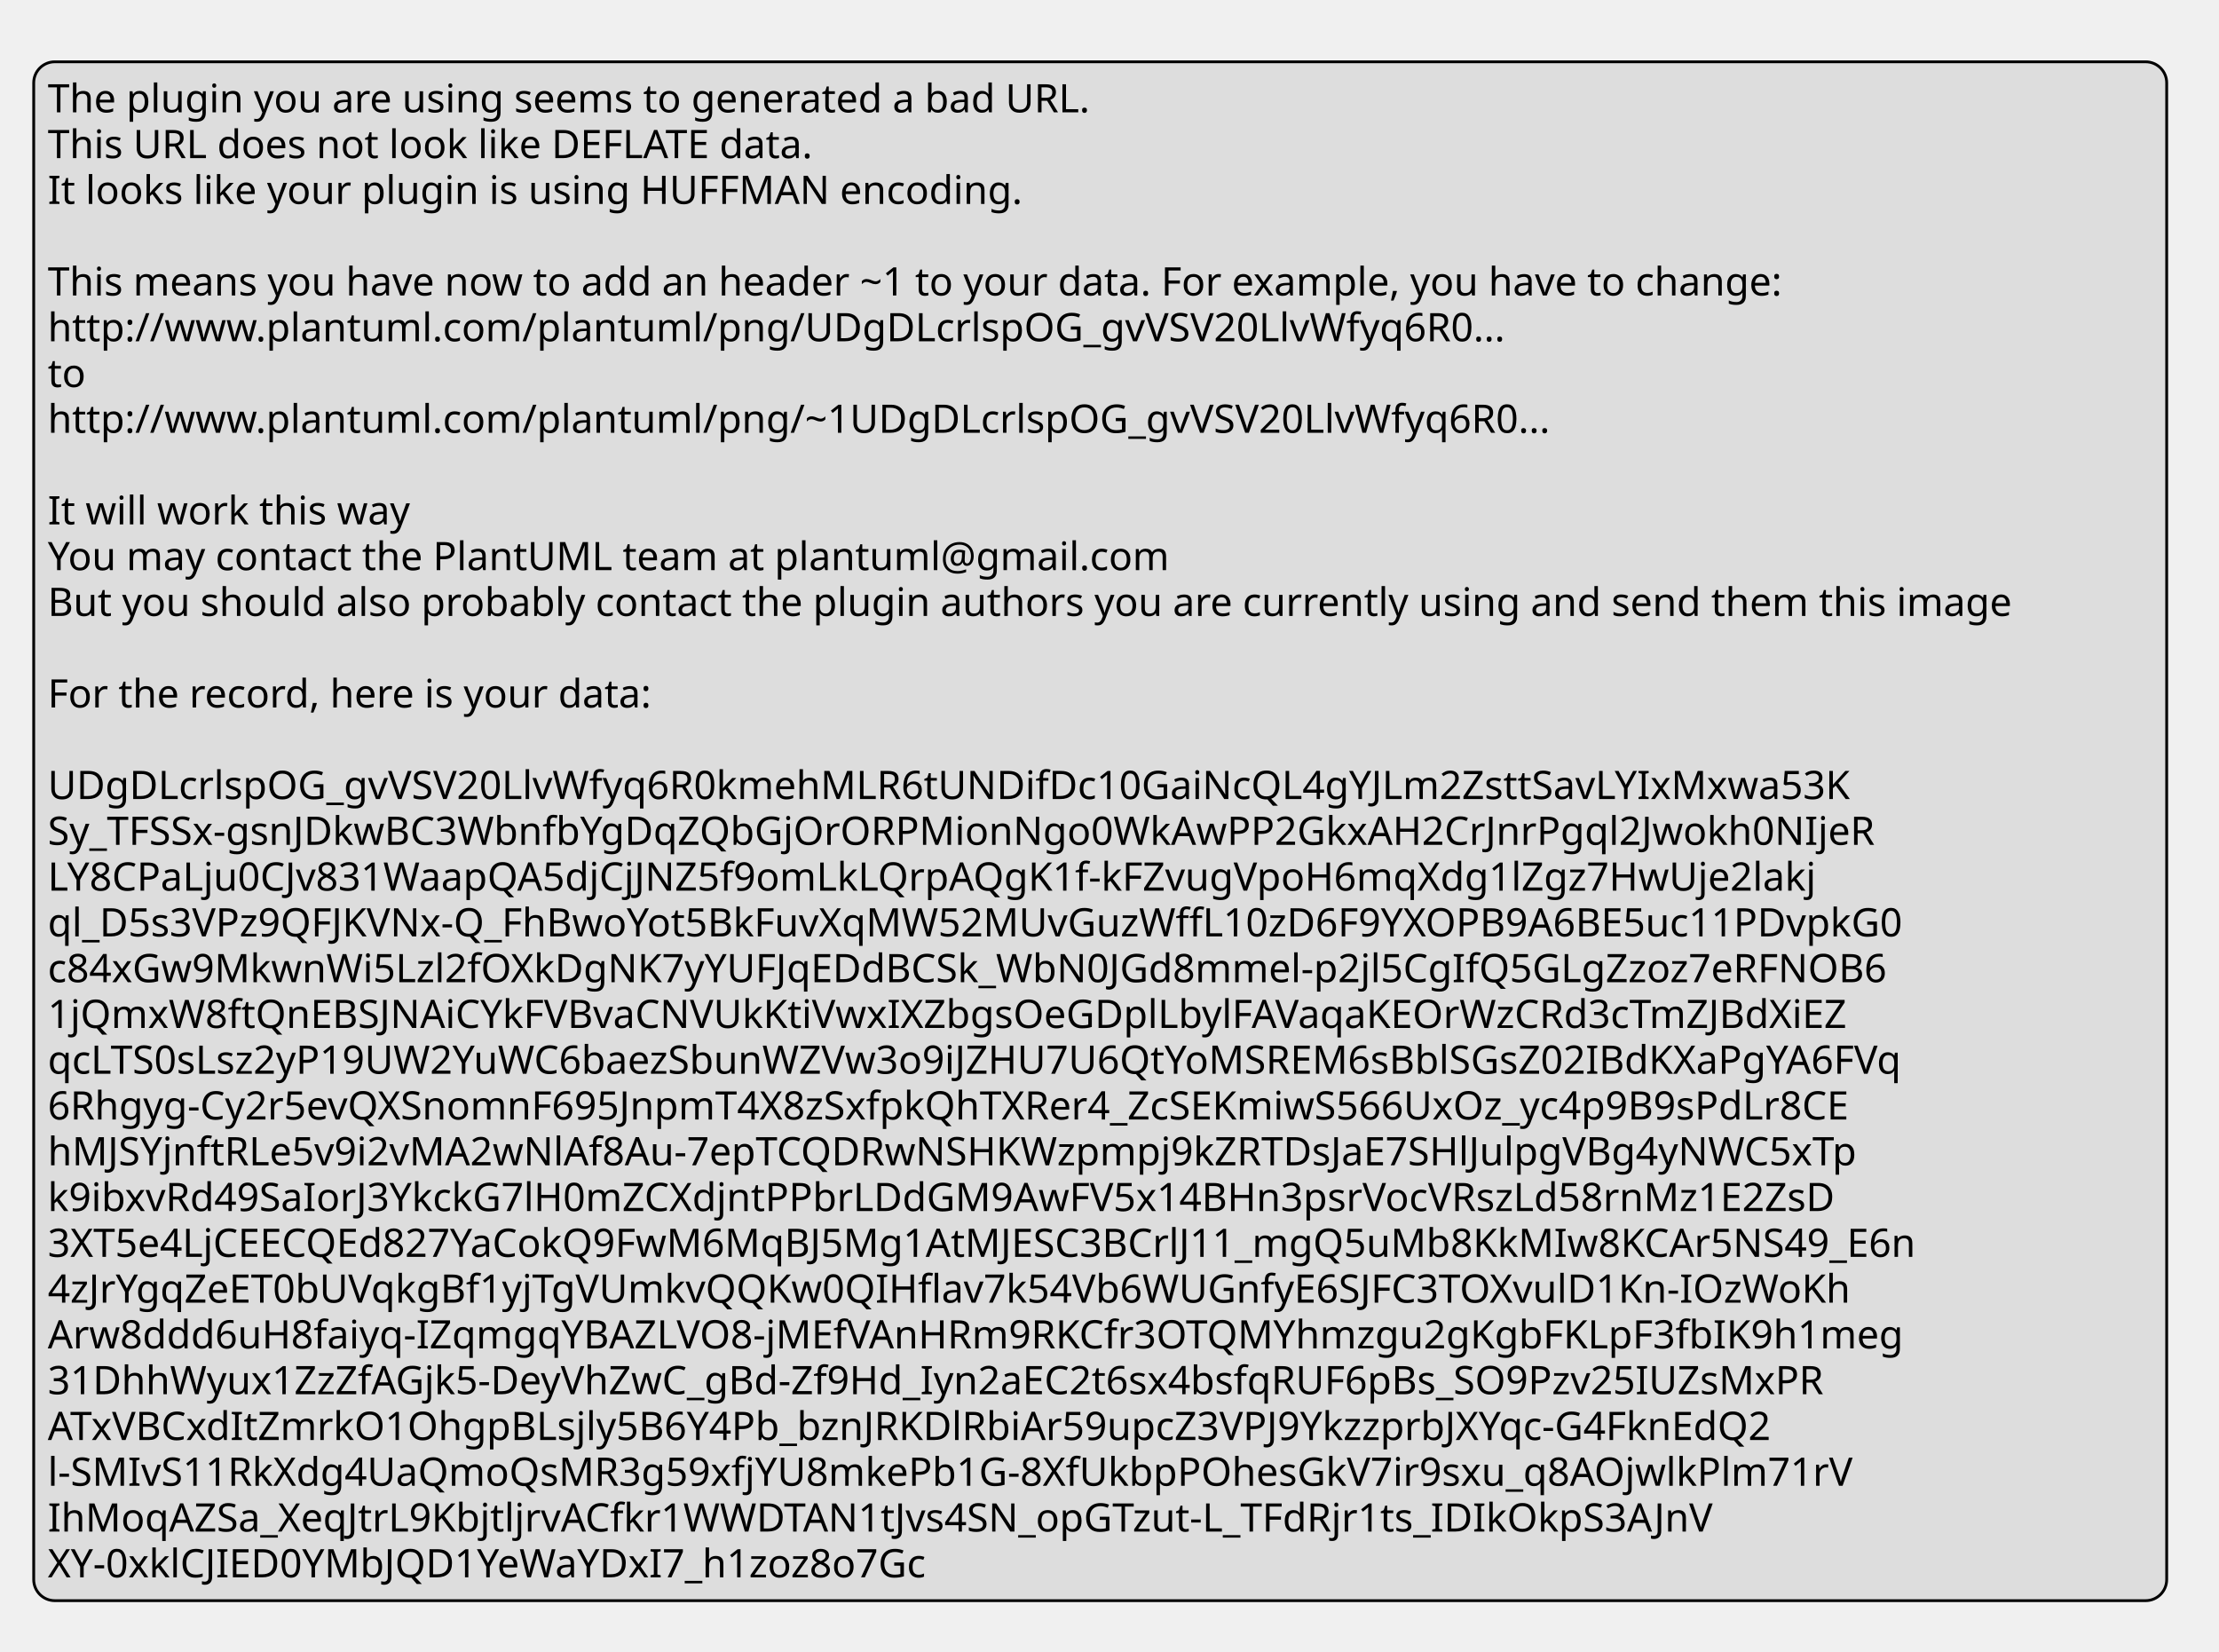
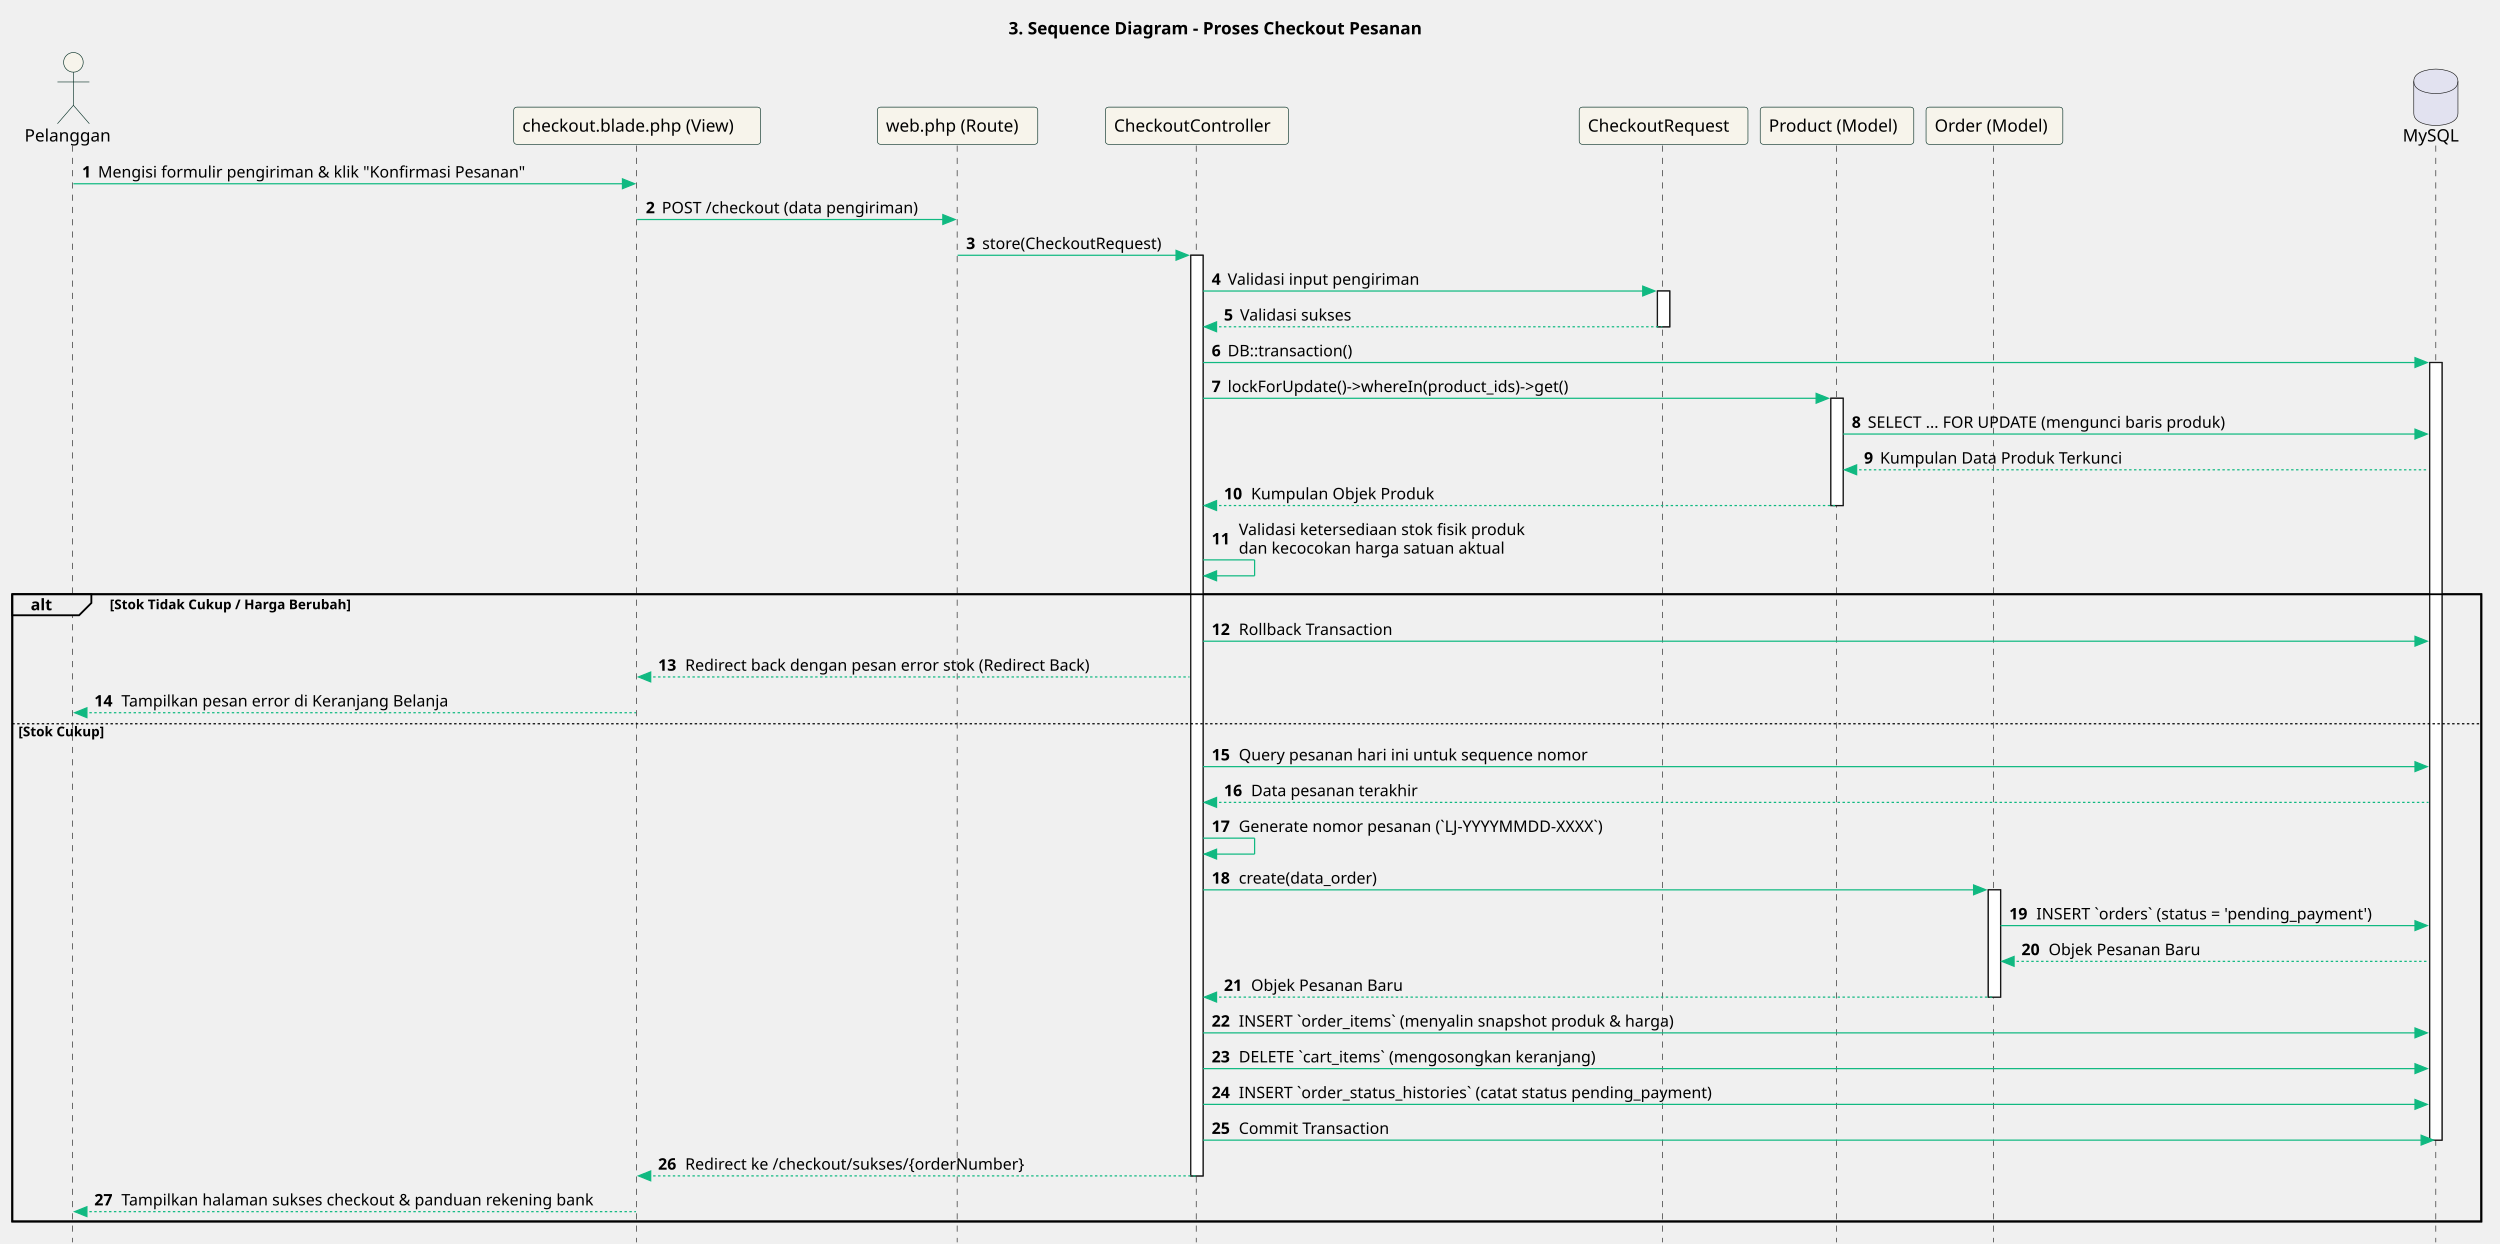
- <svg xmlns="http://www.w3.org/2000/svg" version="1.1" data-diagram-type="CLASS" style="width:790px;height:588px;background:#FFFFFF;" width="790px" height="588px" viewBox="0 0 790 588" zoomAndPan="magnify" preserveAspectRatio="none" contentStyleType="text/css">
+ <svg xmlns="http://www.w3.org/2000/svg" version="1.1" data-diagram-type="SEQUENCE" style="width:2037px;height:1013px;background:#FFFFFF;" width="2037px" height="1013px" viewBox="0 0 2037 1013" zoomAndPan="magnify" preserveAspectRatio="none" contentStyleType="text/css">
  <defs />
  <g>
-     <g class="legend" data-source-line="1">
-       <rect x="12" y="22" width="759.376" height="547.797" fill="#DDDDDD" style="stroke:#000000;stroke-width:1;" rx="7.5" ry="7.5" />
-       <text x="17" y="39.995" fill="#000000" font-size="14" lengthAdjust="spacing" textLength="399.301" font-family="sans-serif">The plugin you are using seems to generated a bad URL.</text>
-       <text x="17" y="56.292" fill="#000000" font-size="14" lengthAdjust="spacing" textLength="295.887" font-family="sans-serif">This URL does not look like DEFLATE data.</text>
-       <text x="17" y="72.589" fill="#000000" font-size="14" lengthAdjust="spacing" textLength="367.664" font-family="sans-serif">It looks like your plugin is using HUFFMAN encoding.</text>
-       <text x="17" y="88.886" fill="#000000" font-size="14" lengthAdjust="spacing" textLength="4.45" font-family="sans-serif"> </text>
-       <text x="17" y="105.183" fill="#000000" font-size="14" lengthAdjust="spacing" textLength="671.706" font-family="sans-serif">This means you have now to add an header ~1 to your data. For example, you have to change:</text>
-       <text x="17" y="121.48" fill="#000000" font-size="14" lengthAdjust="spacing" textLength="551.797" font-family="sans-serif">http://www.plantuml.com/plantuml/png/UDgDLcrlspOG_gvVSV20LlvWfyq6R0...</text>
-       <text x="17" y="137.776" fill="#000000" font-size="14" lengthAdjust="spacing" textLength="14.055" font-family="sans-serif">to</text>
-       <text x="17" y="154.073" fill="#000000" font-size="14" lengthAdjust="spacing" textLength="572.435" font-family="sans-serif">http://www.plantuml.com/plantuml/png/~1UDgDLcrlspOG_gvVSV20LlvWfyq6R0...</text>
-       <text x="17" y="170.37" fill="#000000" font-size="14" lengthAdjust="spacing" textLength="4.45" font-family="sans-serif"> </text>
-       <text x="17" y="186.667" fill="#000000" font-size="14" lengthAdjust="spacing" textLength="138.277" font-family="sans-serif">It will work this way</text>
-       <text x="17" y="202.964" fill="#000000" font-size="14" lengthAdjust="spacing" textLength="428.148" font-family="sans-serif">You may contact the PlantUML team at plantuml@gmail.com</text>
-       <text x="17" y="219.261" fill="#000000" font-size="14" lengthAdjust="spacing" textLength="749.376" font-family="sans-serif">But you should also probably contact the plugin authors you are currently using and send them this image</text>
-       <text x="17" y="235.558" fill="#000000" font-size="14" lengthAdjust="spacing" textLength="4.45" font-family="sans-serif"> </text>
-       <text x="17" y="251.855" fill="#000000" font-size="14" lengthAdjust="spacing" textLength="232.545" font-family="sans-serif">For the record, here is your data:</text>
-       <text x="17" y="268.151" fill="#000000" font-size="14" lengthAdjust="spacing" textLength="4.45" font-family="sans-serif"> </text>
-       <text x="17" y="284.448" fill="#000000" font-size="14" lengthAdjust="spacing" textLength="688.112" font-family="sans-serif">UDgDLcrlspOG_gvVSV20LlvWfyq6R0kmehMLR6tUNDifDc10GaiNcQL4gYJLm2ZsttSavLYIxMxwa53K</text>
-       <text x="17" y="300.745" fill="#000000" font-size="14" lengthAdjust="spacing" textLength="687.846" font-family="sans-serif">Sy_TFSSx-gsnJDkwBC3WbnfbYgDqZQbGjOrORPMionNgo0WkAwPP2GkxAH2CrJnrPgql2Jwokh0NIjeR</text>
-       <text x="17" y="317.042" fill="#000000" font-size="14" lengthAdjust="spacing" textLength="676.108" font-family="sans-serif">LY8CPaLju0CJv831WaapQA5djCjJNZ5f9omLkLQrpAQgK1f-kFZvugVpoH6mqXdg1lZgz7HwUje2lakj</text>
-       <text x="17" y="333.339" fill="#000000" font-size="14" lengthAdjust="spacing" textLength="708.518" font-family="sans-serif">ql_D5s3VPz9QFJKVNx-Q_FhBwoYot5BkFuvXqMW52MUvGuzWffL10zD6F9YXOPB9A6BE5uc11PDvpkG0</text>
-       <text x="17" y="349.636" fill="#000000" font-size="14" lengthAdjust="spacing" textLength="699.542" font-family="sans-serif">c84xGw9MkwnWi5Lzl2fOXkDgNK7yYUFJqEDdBCSk_WbN0JGd8mmel-p2jl5CgIfQ5GLgZzoz7eRFNOB6</text>
-       <text x="17" y="365.933" fill="#000000" font-size="14" lengthAdjust="spacing" textLength="692.624" font-family="sans-serif">1jQmxW8ftQnEBSJNAiCYkFVBvaCNVUkKtiVwxIXZbgsOeGDplLbylFAVaqaKEOrWzCRd3cTmZJBdXiEZ</text>
-       <text x="17" y="382.229" fill="#000000" font-size="14" lengthAdjust="spacing" textLength="712.209" font-family="sans-serif">qcLTS0sLsz2yP19UW2YuWC6baezSbunWZVw3o9iJZHU7U6QtYoMSREM6sBblSGsZ02IBdKXaPgYA6FVq</text>
-       <text x="17" y="398.526" fill="#000000" font-size="14" lengthAdjust="spacing" textLength="696.924" font-family="sans-serif">6Rhgyg-Cy2r5evQXSnomnF695JnpmT4X8zSxfpkQhTXRer4_ZcSEKmiwS566UxOz_yc4p9B9sPdLr8CE</text>
-       <text x="17" y="414.823" fill="#000000" font-size="14" lengthAdjust="spacing" textLength="690.956" font-family="sans-serif">hMJSYjnftRLe5v9i2vMA2wNlAf8Au-7epTCQDRwNSHKWzpmpj9kZRTDsJaE7SHlJulpgVBg4yNWC5xTp</text>
-       <text x="17" y="431.12" fill="#000000" font-size="14" lengthAdjust="spacing" textLength="684.031" font-family="sans-serif">k9ibxvRd49SaIorJ3YkckG7lH0mZCXdjntPPbrLDdGM9AwFV5x14BHn3psrVocVRszLd58rnMz1E2ZsD</text>
-       <text x="17" y="447.417" fill="#000000" font-size="14" lengthAdjust="spacing" textLength="710.062" font-family="sans-serif">3XT5e4LjCEECQEd827YaCokQ9FwM6MqBJ5Mg1AtMJESC3BCrlJ11_mgQ5uMb8KkMIw8KCAr5NS49_E6n</text>
-       <text x="17" y="463.714" fill="#000000" font-size="14" lengthAdjust="spacing" textLength="690.102" font-family="sans-serif">4zJrYgqZeET0bUVqkgBf1yjTgVUmkvQQKw0QIHflav7k54Vb6WUGnfyE6SJFC3TOXvulD1Kn-IOzWoKh</text>
-       <text x="17" y="480.011" fill="#000000" font-size="14" lengthAdjust="spacing" textLength="701.148" font-family="sans-serif">Arw8ddd6uH8faiyq-IZqmgqYBAZLVO8-jMEfVAnHRm9RKCfr3OTQMYhmzgu2gKgbFKLpF3fbIK9h1meg</text>
-       <text x="17" y="496.308" fill="#000000" font-size="14" lengthAdjust="spacing" textLength="683.99" font-family="sans-serif">31DhhWyux1ZzZfAGjk5-DeyVhZwC_gBd-Zf9Hd_Iyn2aEC2t6sx4bsfqRUF6pBs_SO9Pzv25IUZsMxPR</text>
-       <text x="17" y="512.605" fill="#000000" font-size="14" lengthAdjust="spacing" textLength="661.534" font-family="sans-serif">ATxVBCxdItZmrkO1OhgpBLsjly5B6Y4Pb_bznJRKDlRbiAr59upcZ3VPJ9YkzzprbJXYqc-G4FknEdQ2</text>
-       <text x="17" y="528.901" fill="#000000" font-size="14" lengthAdjust="spacing" textLength="684.298" font-family="sans-serif">l-SMIvS11RkXdg4UaQmoQsMR3g59xfjYU8mkePb1G-8XfUkbpPOhesGkV7ir9sxu_q8AOjwlkPlm71rV</text>
-       <text x="17" y="545.198" fill="#000000" font-size="14" lengthAdjust="spacing" textLength="635.175" font-family="sans-serif">IhMoqAZSa_XeqJtrL9KbjtljrvACfkr1WWDTAN1tJvs4SN_opGTzut-L_TFdRjr1ts_IDIkOkpS3AJnV</text>
-       <text x="17" y="561.495" fill="#000000" font-size="14" lengthAdjust="spacing" textLength="336.513" font-family="sans-serif">XY-0xklCJIED0YMbJQD1YeWaYDxI7_h1zoz8o7Gc</text>
+     <g class="title" data-source-line="10">
+       <text x="821.762" y="27.995" fill="#000000" font-size="14" lengthAdjust="spacing" textLength="387.249" font-weight="700" font-family="'Plus Jakarta Sans'">3. Sequence Diagram - Proses Checkout Pesanan</text>
+     </g>
+     <g>
+       <rect x="970.253" y="207.992" width="10" height="750.125" fill="#FFFFFF" style="stroke:#181818;stroke-width:1;" />
+     </g>
+     <g>
+       <rect x="1350.487" y="237.125" width="10" height="29.133" fill="#FFFFFF" style="stroke:#181818;stroke-width:1;" />
+     </g>
+     <g>
+       <rect x="1491.792" y="324.523" width="10" height="87.398" fill="#FFFFFF" style="stroke:#181818;stroke-width:1;" />
+     </g>
+     <g>
+       <rect x="1620.07" y="725.055" width="10" height="87.398" fill="#FFFFFF" style="stroke:#181818;stroke-width:1;" />
+     </g>
+     <g>
+       <rect x="1979.738" y="295.391" width="10" height="633.594" fill="#FFFFFF" style="stroke:#181818;stroke-width:1;" />
+     </g>
+     <rect x="10" y="484.188" width="2011.773" height="511.062" fill="none" style="stroke:#000000;stroke-width:1.5;" />
+     <g class="participant-lifeline" data-qualified-name="User" data-entity-uid="part1" id="part1-lifeline" data-source-line="12">
+       <g>
+         <rect x="55.812" y="118.594" width="8" height="893.656" fill="#000000" fill-opacity="0" />
+         <line x1="59" y1="118.594" x2="59" y2="1012.25" style="stroke:#181818;stroke-width:0.5;stroke-dasharray:5,5;" />
+       </g>
+     </g>
+     <g class="participant-lifeline" data-qualified-name="Page" data-entity-uid="part2" id="part2-lifeline" data-source-line="13">
+       <g>
+         <rect x="515.186" y="118.594" width="8" height="893.656" fill="#000000" fill-opacity="0" />
+         <line x1="518.574" y1="118.594" x2="518.574" y2="1012.25" style="stroke:#181818;stroke-width:0.5;stroke-dasharray:5,5;" />
+       </g>
+     </g>
+     <g class="participant-lifeline" data-qualified-name="Route" data-entity-uid="part3" id="part3-lifeline" data-source-line="14">
+       <g>
+         <rect x="776.227" y="118.594" width="8" height="893.656" fill="#000000" fill-opacity="0" />
+         <line x1="779.882" y1="118.594" x2="779.882" y2="1012.25" style="stroke:#181818;stroke-width:0.5;stroke-dasharray:5,5;" />
+       </g>
+     </g>
+     <g class="participant-lifeline" data-qualified-name="Controller" data-entity-uid="part4" id="part4-lifeline" data-source-line="15">
+       <g>
+         <rect x="971.253" y="118.594" width="8" height="893.656" fill="#000000" fill-opacity="0" />
+         <line x1="974.669" y1="118.594" x2="974.669" y2="1012.25" style="stroke:#181818;stroke-width:0.5;stroke-dasharray:5,5;" />
+       </g>
+     </g>
+     <g class="participant-lifeline" data-qualified-name="Request" data-entity-uid="part5" id="part5-lifeline" data-source-line="16">
+       <g>
+         <rect x="1351.487" y="118.594" width="8" height="893.656" fill="#000000" fill-opacity="0" />
+         <line x1="1354.741" y1="118.594" x2="1354.741" y2="1012.25" style="stroke:#181818;stroke-width:0.5;stroke-dasharray:5,5;" />
+       </g>
+     </g>
+     <g class="participant-lifeline" data-qualified-name="ModelProduct" data-entity-uid="part6" id="part6-lifeline" data-source-line="17">
+       <g>
+         <rect x="1492.792" y="118.594" width="8" height="893.656" fill="#000000" fill-opacity="0" />
+         <line x1="1496.232" y1="118.594" x2="1496.232" y2="1012.25" style="stroke:#181818;stroke-width:0.5;stroke-dasharray:5,5;" />
+       </g>
+     </g>
+     <g class="participant-lifeline" data-qualified-name="ModelOrder" data-entity-uid="part7" id="part7-lifeline" data-source-line="18">
+       <g>
+         <rect x="1621.07" y="118.594" width="8" height="893.656" fill="#000000" fill-opacity="0" />
+         <line x1="1624.351" y1="118.594" x2="1624.351" y2="1012.25" style="stroke:#181818;stroke-width:0.5;stroke-dasharray:5,5;" />
+       </g>
+     </g>
+     <g class="participant-lifeline" data-qualified-name="DB" data-entity-uid="part8" id="part8-lifeline" data-source-line="19">
+       <g>
+         <rect x="1980.738" y="118.594" width="8" height="893.656" fill="#000000" fill-opacity="0" />
+         <line x1="1984.703" y1="118.594" x2="1984.703" y2="1012.25" style="stroke:#181818;stroke-width:0.5;stroke-dasharray:5,5;" />
+       </g>
+     </g>
+     <g class="participant participant-head" data-qualified-name="User" data-entity-uid="part1" id="part1-head" data-source-line="12">
+       <text x="20" y="115.292" fill="#000000" font-size="14" lengthAdjust="spacing" textLength="73.623" font-family="'Plus Jakarta Sans'">Pelanggan</text>
+       <ellipse cx="59.812" cy="50.797" rx="8" ry="8" fill="#F7F4EB" style="stroke:#022C22;stroke-width:0.5;" />
+       <path d="M59.812,58.797 L59.812,85.797 M46.812,66.797 L72.811,66.797 M59.812,85.797 L46.812,100.797 M59.812,85.797 L72.811,100.797" style="stroke:#022C22;stroke-width:0.5;" fill="none" />
+     </g>
+     <g class="participant participant-head" data-qualified-name="Page" data-entity-uid="part2" id="part2-head" data-source-line="13">
+       <rect x="418.574" y="87.297" width="201.223" height="30.297" fill="#F7F4EB" style="stroke:#022C22;stroke-width:0.5;" rx="2.5" ry="2.5" />
+       <text x="425.574" y="107.292" fill="#000000" font-size="14" lengthAdjust="spacing" textLength="187.223" font-family="'Plus Jakarta Sans'">checkout.blade.php (View)</text>
+     </g>
+     <g class="participant participant-head" data-qualified-name="Route" data-entity-uid="part3" id="part3-head" data-source-line="14">
+       <rect x="714.882" y="87.297" width="130.69" height="30.297" fill="#F7F4EB" style="stroke:#022C22;stroke-width:0.5;" rx="2.5" ry="2.5" />
+       <text x="721.882" y="107.292" fill="#000000" font-size="14" lengthAdjust="spacing" textLength="116.689" font-family="'Plus Jakarta Sans'">web.php (Route)</text>
+     </g>
+     <g class="participant participant-head" data-qualified-name="Controller" data-entity-uid="part4" id="part4-head" data-source-line="15">
+       <rect x="900.669" y="87.297" width="149.167" height="30.297" fill="#F7F4EB" style="stroke:#022C22;stroke-width:0.5;" rx="2.5" ry="2.5" />
+       <text x="907.669" y="107.292" fill="#000000" font-size="14" lengthAdjust="spacing" textLength="135.167" font-family="'Plus Jakarta Sans'">CheckoutController</text>
+     </g>
+     <g class="participant participant-head" data-qualified-name="Request" data-entity-uid="part5" id="part5-head" data-source-line="16">
+       <rect x="1286.741" y="87.297" width="137.491" height="30.297" fill="#F7F4EB" style="stroke:#022C22;stroke-width:0.5;" rx="2.5" ry="2.5" />
+       <text x="1293.741" y="107.292" fill="#000000" font-size="14" lengthAdjust="spacing" textLength="123.491" font-family="'Plus Jakarta Sans'">CheckoutRequest</text>
+     </g>
+     <g class="participant participant-head" data-qualified-name="ModelProduct" data-entity-uid="part6" id="part6-head" data-source-line="17">
+       <rect x="1434.232" y="87.297" width="125.118" height="30.297" fill="#F7F4EB" style="stroke:#022C22;stroke-width:0.5;" rx="2.5" ry="2.5" />
+       <text x="1441.232" y="107.292" fill="#000000" font-size="14" lengthAdjust="spacing" textLength="111.118" font-family="'Plus Jakarta Sans'">Product (Model)</text>
+     </g>
+     <g class="participant participant-head" data-qualified-name="ModelOrder" data-entity-uid="part7" id="part7-head" data-source-line="18">
+       <rect x="1569.351" y="87.297" width="111.439" height="30.297" fill="#F7F4EB" style="stroke:#022C22;stroke-width:0.5;" rx="2.5" ry="2.5" />
+       <text x="1576.351" y="107.292" fill="#000000" font-size="14" lengthAdjust="spacing" textLength="97.439" font-family="'Plus Jakarta Sans'">Order (Model)</text>
+     </g>
+     <g class="participant participant-head" data-qualified-name="DB" data-entity-uid="part8" id="part8-head" data-source-line="19">
+       <text x="1957.703" y="115.292" fill="#000000" font-size="14" lengthAdjust="spacing" textLength="48.07" font-family="'Plus Jakarta Sans'">MySQL</text>
+       <path d="M1966.738,66.297 C1966.738,56.297 1984.738,56.297 1984.738,56.297 C1984.738,56.297 2002.738,56.297 2002.738,66.297 L2002.738,92.297 C2002.738,102.297 1984.738,102.297 1984.738,102.297 C1984.738,102.297 1966.738,102.297 1966.738,92.297 L1966.738,66.297" style="stroke:#181818;stroke-width:0.5;" fill="#E2E2F0" />
+       <path d="M1966.738,66.297 C1966.738,76.297 1984.738,76.297 1984.738,76.297 C1984.738,76.297 2002.738,76.297 2002.738,66.297" style="stroke:#181818;stroke-width:0.5;" fill="none" />
+     </g>
+     <g>
+       <rect x="970.253" y="207.992" width="10" height="750.125" fill="#FFFFFF" style="stroke:#181818;stroke-width:1;" />
+     </g>
+     <g>
+       <rect x="1350.487" y="237.125" width="10" height="29.133" fill="#FFFFFF" style="stroke:#181818;stroke-width:1;" />
+     </g>
+     <g>
+       <rect x="1491.792" y="324.523" width="10" height="87.398" fill="#FFFFFF" style="stroke:#181818;stroke-width:1;" />
+     </g>
+     <g>
+       <rect x="1620.07" y="725.055" width="10" height="87.398" fill="#FFFFFF" style="stroke:#181818;stroke-width:1;" />
+     </g>
+     <g>
+       <rect x="1979.738" y="295.391" width="10" height="633.594" fill="#FFFFFF" style="stroke:#181818;stroke-width:1;" />
+     </g>
+     <g class="message" data-entity-1="part1" data-entity-2="part2" id="msg1" data-source-line="21">
+       <polygon points="507.185,145.727,517.186,149.727,507.185,153.727" fill="#10B981" style="stroke:#10B981;stroke-width:1;stroke-linejoin:miter;stroke-miterlimit:10;" />
+       <line x1="59.812" y1="149.727" x2="513.186" y2="149.727" style="stroke:#10B981;stroke-width:1;" />
+       <text x="66.811" y="144.661" fill="#000000" font-size="13" lengthAdjust="spacing" textLength="9.045" font-weight="700" font-family="'Plus Jakarta Sans'">1</text>
+       <text x="79.857" y="144.661" fill="#000000" font-size="13" lengthAdjust="spacing" textLength="368.685" font-family="'Plus Jakarta Sans'">Mengisi formulir pengiriman &amp; klik "Konfirmasi Pesanan"</text>
+     </g>
+     <g class="message" data-entity-1="part2" data-entity-2="part3" id="msg2" data-source-line="22">
+       <polygon points="768.227,174.859,778.227,178.859,768.227,182.859" fill="#10B981" style="stroke:#10B981;stroke-width:1;stroke-linejoin:miter;stroke-miterlimit:10;" />
+       <line x1="519.186" y1="178.859" x2="774.227" y2="178.859" style="stroke:#10B981;stroke-width:1;" />
+       <text x="526.186" y="173.793" fill="#000000" font-size="13" lengthAdjust="spacing" textLength="9.045" font-weight="700" font-family="'Plus Jakarta Sans'">2</text>
+       <text x="539.231" y="173.793" fill="#000000" font-size="13" lengthAdjust="spacing" textLength="223.996" font-family="'Plus Jakarta Sans'">POST /checkout (data pengiriman)</text>
+     </g>
+     <g class="message" data-entity-1="part3" data-entity-2="part4" id="msg3" data-source-line="23">
+       <polygon points="958.253,203.992,968.253,207.992,958.253,211.992" fill="#10B981" style="stroke:#10B981;stroke-width:1;stroke-linejoin:miter;stroke-miterlimit:10;" />
+       <line x1="780.227" y1="207.992" x2="964.253" y2="207.992" style="stroke:#10B981;stroke-width:1;" />
+       <text x="787.227" y="202.926" fill="#000000" font-size="13" lengthAdjust="spacing" textLength="9.045" font-weight="700" font-family="'Plus Jakarta Sans'">3</text>
+       <text x="800.273" y="202.926" fill="#000000" font-size="13" lengthAdjust="spacing" textLength="157.981" font-family="'Plus Jakarta Sans'">store(CheckoutRequest)</text>
+     </g>
+     <g class="message" data-entity-1="part4" data-entity-2="part5" id="msg4" data-source-line="26">
+       <polygon points="1338.487,233.125,1348.487,237.125,1338.487,241.125" fill="#10B981" style="stroke:#10B981;stroke-width:1;stroke-linejoin:miter;stroke-miterlimit:10;" />
+       <line x1="980.253" y1="237.125" x2="1344.487" y2="237.125" style="stroke:#10B981;stroke-width:1;" />
+       <text x="987.253" y="232.059" fill="#000000" font-size="13" lengthAdjust="spacing" textLength="9.045" font-weight="700" font-family="'Plus Jakarta Sans'">4</text>
+       <text x="1000.298" y="232.059" fill="#000000" font-size="13" lengthAdjust="spacing" textLength="166.569" font-family="'Plus Jakarta Sans'">Validasi input pengiriman</text>
+     </g>
+     <g class="message" data-entity-1="part5" data-entity-2="part4" id="msg5" data-source-line="28">
+       <polygon points="991.253,262.258,981.253,266.258,991.253,270.258" fill="#10B981" style="stroke:#10B981;stroke-width:1;stroke-linejoin:miter;stroke-miterlimit:10;" />
+       <line x1="985.253" y1="266.258" x2="1354.487" y2="266.258" style="stroke:#10B981;stroke-width:1;stroke-dasharray:2,2;" />
+       <text x="997.253" y="261.192" fill="#000000" font-size="13" lengthAdjust="spacing" textLength="9.045" font-weight="700" font-family="'Plus Jakarta Sans'">5</text>
+       <text x="1010.298" y="261.192" fill="#000000" font-size="13" lengthAdjust="spacing" textLength="98.903" font-family="'Plus Jakarta Sans'">Validasi sukses</text>
+     </g>
+     <g class="message" data-entity-1="part4" data-entity-2="part8" id="msg6" data-source-line="31">
+       <polygon points="1967.738,291.391,1977.738,295.391,1967.738,299.391" fill="#10B981" style="stroke:#10B981;stroke-width:1;stroke-linejoin:miter;stroke-miterlimit:10;" />
+       <line x1="980.253" y1="295.391" x2="1973.738" y2="295.391" style="stroke:#10B981;stroke-width:1;" />
+       <text x="987.253" y="290.325" fill="#000000" font-size="13" lengthAdjust="spacing" textLength="9.045" font-weight="700" font-family="'Plus Jakarta Sans'">6</text>
+       <text x="1000.298" y="290.325" fill="#000000" font-size="13" lengthAdjust="spacing" textLength="111.268" font-family="'Plus Jakarta Sans'">DB::transaction()</text>
+     </g>
+     <g class="message" data-entity-1="part4" data-entity-2="part6" id="msg7" data-source-line="34">
+       <polygon points="1479.792,320.523,1489.792,324.523,1479.792,328.523" fill="#10B981" style="stroke:#10B981;stroke-width:1;stroke-linejoin:miter;stroke-miterlimit:10;" />
+       <line x1="980.253" y1="324.523" x2="1485.792" y2="324.523" style="stroke:#10B981;stroke-width:1;" />
+       <text x="987.253" y="319.457" fill="#000000" font-size="13" lengthAdjust="spacing" textLength="9.045" font-weight="700" font-family="'Plus Jakarta Sans'">7</text>
+       <text x="1000.298" y="319.457" fill="#000000" font-size="13" lengthAdjust="spacing" textLength="304.751" font-family="'Plus Jakarta Sans'">lockForUpdate()-&gt;whereIn(product_ids)-&gt;get()</text>
+     </g>
+     <g class="message" data-entity-1="part6" data-entity-2="part8" id="msg8" data-source-line="36">
+       <polygon points="1967.738,349.656,1977.738,353.656,1967.738,357.656" fill="#10B981" style="stroke:#10B981;stroke-width:1;stroke-linejoin:miter;stroke-miterlimit:10;" />
+       <line x1="1501.792" y1="353.656" x2="1973.738" y2="353.656" style="stroke:#10B981;stroke-width:1;" />
+       <text x="1508.792" y="348.59" fill="#000000" font-size="13" lengthAdjust="spacing" textLength="9.045" font-weight="700" font-family="'Plus Jakarta Sans'">8</text>
+       <text x="1521.837" y="348.59" fill="#000000" font-size="13" lengthAdjust="spacing" textLength="317.338" font-family="'Plus Jakarta Sans'">SELECT ... FOR UPDATE (mengunci baris produk)</text>
+     </g>
+     <g class="message" data-entity-1="part8" data-entity-2="part6" id="msg9" data-source-line="37">
+       <polygon points="1512.792,378.789,1502.792,382.789,1512.792,386.789" fill="#10B981" style="stroke:#10B981;stroke-width:1;stroke-linejoin:miter;stroke-miterlimit:10;" />
+       <line x1="1506.792" y1="382.789" x2="1978.738" y2="382.789" style="stroke:#10B981;stroke-width:1;stroke-dasharray:2,2;" />
+       <text x="1518.792" y="377.723" fill="#000000" font-size="13" lengthAdjust="spacing" textLength="9.045" font-weight="700" font-family="'Plus Jakarta Sans'">9</text>
+       <text x="1531.837" y="377.723" fill="#000000" font-size="13" lengthAdjust="spacing" textLength="210.38" font-family="'Plus Jakarta Sans'">Kumpulan Data Produk Terkunci</text>
+     </g>
+     <g class="message" data-entity-1="part6" data-entity-2="part4" id="msg10" data-source-line="38">
+       <polygon points="991.253,407.922,981.253,411.922,991.253,415.922" fill="#10B981" style="stroke:#10B981;stroke-width:1;stroke-linejoin:miter;stroke-miterlimit:10;" />
+       <line x1="985.253" y1="411.922" x2="1495.792" y2="411.922" style="stroke:#10B981;stroke-width:1;stroke-dasharray:2,2;" />
+       <text x="997.253" y="406.856" fill="#000000" font-size="13" lengthAdjust="spacing" textLength="18.091" font-weight="700" font-family="'Plus Jakarta Sans'">10</text>
+       <text x="1019.344" y="406.856" fill="#000000" font-size="13" lengthAdjust="spacing" textLength="156.781" font-family="'Plus Jakarta Sans'">Kumpulan Objek Produk</text>
+     </g>
+     <g class="message" data-entity-1="part4" data-entity-2="part4" id="msg11" data-source-line="41">
+       <line x1="980.253" y1="456.188" x2="1022.253" y2="456.188" style="stroke:#10B981;stroke-width:1;" />
+       <line x1="1022.253" y1="456.188" x2="1022.253" y2="469.188" style="stroke:#10B981;stroke-width:1;" />
+       <line x1="981.253" y1="469.188" x2="1022.253" y2="469.188" style="stroke:#10B981;stroke-width:1;" />
+       <polygon points="991.253,465.188,981.253,469.188,991.253,473.188" fill="#10B981" style="stroke:#10B981;stroke-width:1;stroke-linejoin:miter;stroke-miterlimit:10;" />
+       <text x="987.253" y="443.555" fill="#000000" font-size="13" lengthAdjust="spacing" textLength="18.091" font-weight="700" font-family="'Plus Jakarta Sans'">11</text>
+       <text x="1009.344" y="435.989" fill="#000000" font-size="13" lengthAdjust="spacing" textLength="251.012" font-family="'Plus Jakarta Sans'">Validasi ketersediaan stok fisik produk</text>
+       <text x="1009.344" y="451.122" fill="#000000" font-size="13" lengthAdjust="spacing" textLength="232.908" font-family="'Plus Jakarta Sans'">dan kecocokan harga satuan aktual</text>
+     </g>
+     <path d="M10,484.188 L74.443,484.188 L74.443,491.32 L64.443,501.32 L10,501.32 L10,484.188" style="stroke:#000000;stroke-width:1.5;" fill="#EEEEEE" />
+     <rect x="10" y="484.188" width="2011.773" height="511.062" fill="none" style="stroke:#000000;stroke-width:1.5;" />
+     <text x="25" y="497.254" fill="#000000" font-size="13" lengthAdjust="spacing" textLength="19.443" font-weight="700" font-family="'Plus Jakarta Sans'">alt</text>
+     <text x="89.443" y="496.398" fill="#000000" font-size="11" lengthAdjust="spacing" textLength="223.663" font-weight="700" font-family="'Plus Jakarta Sans'">[Stok Tidak Cukup / Harga Berubah]</text>
+     <g class="message" data-entity-1="part4" data-entity-2="part8" id="msg12" data-source-line="44">
+       <polygon points="1967.738,518.453,1977.738,522.453,1967.738,526.453" fill="#10B981" style="stroke:#10B981;stroke-width:1;stroke-linejoin:miter;stroke-miterlimit:10;" />
+       <line x1="980.253" y1="522.453" x2="1973.738" y2="522.453" style="stroke:#10B981;stroke-width:1;" />
+       <text x="987.253" y="517.387" fill="#000000" font-size="13" lengthAdjust="spacing" textLength="18.091" font-weight="700" font-family="'Plus Jakarta Sans'">12</text>
+       <text x="1009.344" y="517.387" fill="#000000" font-size="13" lengthAdjust="spacing" textLength="135.516" font-family="'Plus Jakarta Sans'">Rollback Transaction</text>
+     </g>
+     <g class="message" data-entity-1="part4" data-entity-2="part2" id="msg13" data-source-line="45">
+       <polygon points="530.186,547.586,520.186,551.586,530.186,555.586" fill="#10B981" style="stroke:#10B981;stroke-width:1;stroke-linejoin:miter;stroke-miterlimit:10;" />
+       <line x1="524.186" y1="551.586" x2="969.253" y2="551.586" style="stroke:#10B981;stroke-width:1;stroke-dasharray:2,2;" />
+       <text x="536.186" y="546.52" fill="#000000" font-size="13" lengthAdjust="spacing" textLength="18.091" font-weight="700" font-family="'Plus Jakarta Sans'">13</text>
+       <text x="558.276" y="546.52" fill="#000000" font-size="13" lengthAdjust="spacing" textLength="358.002" font-family="'Plus Jakarta Sans'">Redirect back dengan pesan error stok (Redirect Back)</text>
+     </g>
+     <g class="message" data-entity-1="part2" data-entity-2="part1" id="msg14" data-source-line="46">
+       <polygon points="70.811,576.719,60.812,580.719,70.811,584.719" fill="#10B981" style="stroke:#10B981;stroke-width:1;stroke-linejoin:miter;stroke-miterlimit:10;" />
+       <line x1="64.811" y1="580.719" x2="518.186" y2="580.719" style="stroke:#10B981;stroke-width:1;stroke-dasharray:2,2;" />
+       <text x="76.811" y="575.653" fill="#000000" font-size="13" lengthAdjust="spacing" textLength="18.091" font-weight="700" font-family="'Plus Jakarta Sans'">14</text>
+       <text x="98.902" y="575.653" fill="#000000" font-size="13" lengthAdjust="spacing" textLength="285.975" font-family="'Plus Jakarta Sans'">Tampilkan pesan error di Keranjang Belanja</text>
+     </g>
+     <line x1="10" y1="589.719" x2="2021.773" y2="589.719" style="stroke:#000000;stroke-width:1;stroke-dasharray:2,2;" />
+     <text x="15" y="599.929" fill="#000000" font-size="11" lengthAdjust="spacing" textLength="80.862" font-weight="700" font-family="'Plus Jakarta Sans'">[Stok Cukup]</text>
+     <g class="message" data-entity-1="part4" data-entity-2="part8" id="msg15" data-source-line="48">
+       <polygon points="1967.738,620.656,1977.738,624.656,1967.738,628.656" fill="#10B981" style="stroke:#10B981;stroke-width:1;stroke-linejoin:miter;stroke-miterlimit:10;" />
+       <line x1="980.253" y1="624.656" x2="1973.738" y2="624.656" style="stroke:#10B981;stroke-width:1;" />
+       <text x="987.253" y="619.59" fill="#000000" font-size="13" lengthAdjust="spacing" textLength="18.091" font-weight="700" font-family="'Plus Jakarta Sans'">15</text>
+       <text x="1009.344" y="619.59" fill="#000000" font-size="13" lengthAdjust="spacing" textLength="302.504" font-family="'Plus Jakarta Sans'">Query pesanan hari ini untuk sequence nomor</text>
+     </g>
+     <g class="message" data-entity-1="part8" data-entity-2="part4" id="msg16" data-source-line="49">
+       <polygon points="991.253,649.789,981.253,653.789,991.253,657.789" fill="#10B981" style="stroke:#10B981;stroke-width:1;stroke-linejoin:miter;stroke-miterlimit:10;" />
+       <line x1="985.253" y1="653.789" x2="1978.738" y2="653.789" style="stroke:#10B981;stroke-width:1;stroke-dasharray:2,2;" />
+       <text x="997.253" y="648.723" fill="#000000" font-size="13" lengthAdjust="spacing" textLength="18.091" font-weight="700" font-family="'Plus Jakarta Sans'">16</text>
+       <text x="1019.344" y="648.723" fill="#000000" font-size="13" lengthAdjust="spacing" textLength="145.869" font-family="'Plus Jakarta Sans'">Data pesanan terakhir</text>
+     </g>
+     <g class="message" data-entity-1="part4" data-entity-2="part4" id="msg17" data-source-line="50">
+       <line x1="980.253" y1="682.922" x2="1022.253" y2="682.922" style="stroke:#10B981;stroke-width:1;" />
+       <line x1="1022.253" y1="682.922" x2="1022.253" y2="695.922" style="stroke:#10B981;stroke-width:1;" />
+       <line x1="981.253" y1="695.922" x2="1022.253" y2="695.922" style="stroke:#10B981;stroke-width:1;" />
+       <polygon points="991.253,691.922,981.253,695.922,991.253,699.922" fill="#10B981" style="stroke:#10B981;stroke-width:1;stroke-linejoin:miter;stroke-miterlimit:10;" />
+       <text x="987.253" y="677.856" fill="#000000" font-size="13" lengthAdjust="spacing" textLength="18.091" font-weight="700" font-family="'Plus Jakarta Sans'">17</text>
+       <text x="1009.344" y="677.856" fill="#000000" font-size="13" lengthAdjust="spacing" textLength="324.143" font-family="'Plus Jakarta Sans'">Generate nomor pesanan (`LJ-YYYYMMDD-XXXX`)</text>
+     </g>
+     <g class="message" data-entity-1="part4" data-entity-2="part7" id="msg18" data-source-line="52">
+       <polygon points="1608.07,721.055,1618.07,725.055,1608.07,729.055" fill="#10B981" style="stroke:#10B981;stroke-width:1;stroke-linejoin:miter;stroke-miterlimit:10;" />
+       <line x1="980.253" y1="725.055" x2="1614.07" y2="725.055" style="stroke:#10B981;stroke-width:1;" />
+       <text x="987.253" y="719.989" fill="#000000" font-size="13" lengthAdjust="spacing" textLength="18.091" font-weight="700" font-family="'Plus Jakarta Sans'">18</text>
+       <text x="1009.344" y="719.989" fill="#000000" font-size="13" lengthAdjust="spacing" textLength="122.37" font-family="'Plus Jakarta Sans'">create(data_order)</text>
+     </g>
+     <g class="message" data-entity-1="part7" data-entity-2="part8" id="msg19" data-source-line="54">
+       <polygon points="1967.738,750.188,1977.738,754.188,1967.738,758.188" fill="#10B981" style="stroke:#10B981;stroke-width:1;stroke-linejoin:miter;stroke-miterlimit:10;" />
+       <line x1="1630.07" y1="754.188" x2="1973.738" y2="754.188" style="stroke:#10B981;stroke-width:1;" />
+       <text x="1637.07" y="749.122" fill="#000000" font-size="13" lengthAdjust="spacing" textLength="18.091" font-weight="700" font-family="'Plus Jakarta Sans'">19</text>
+       <text x="1659.161" y="749.122" fill="#000000" font-size="13" lengthAdjust="spacing" textLength="303.577" font-family="'Plus Jakarta Sans'">INSERT `orders` (status = 'pending_payment')</text>
+     </g>
+     <g class="message" data-entity-1="part8" data-entity-2="part7" id="msg20" data-source-line="55">
+       <polygon points="1641.07,779.32,1631.07,783.32,1641.07,787.32" fill="#10B981" style="stroke:#10B981;stroke-width:1;stroke-linejoin:miter;stroke-miterlimit:10;" />
+       <line x1="1635.07" y1="783.32" x2="1978.738" y2="783.32" style="stroke:#10B981;stroke-width:1;stroke-dasharray:2,2;" />
+       <text x="1647.07" y="778.254" fill="#000000" font-size="13" lengthAdjust="spacing" textLength="18.091" font-weight="700" font-family="'Plus Jakarta Sans'">20</text>
+       <text x="1669.161" y="778.254" fill="#000000" font-size="13" lengthAdjust="spacing" textLength="131.377" font-family="'Plus Jakarta Sans'">Objek Pesanan Baru</text>
+     </g>
+     <g class="message" data-entity-1="part7" data-entity-2="part4" id="msg21" data-source-line="56">
+       <polygon points="991.253,808.453,981.253,812.453,991.253,816.453" fill="#10B981" style="stroke:#10B981;stroke-width:1;stroke-linejoin:miter;stroke-miterlimit:10;" />
+       <line x1="985.253" y1="812.453" x2="1624.07" y2="812.453" style="stroke:#10B981;stroke-width:1;stroke-dasharray:2,2;" />
+       <text x="997.253" y="807.387" fill="#000000" font-size="13" lengthAdjust="spacing" textLength="18.091" font-weight="700" font-family="'Plus Jakarta Sans'">21</text>
+       <text x="1019.344" y="807.387" fill="#000000" font-size="13" lengthAdjust="spacing" textLength="131.377" font-family="'Plus Jakarta Sans'">Objek Pesanan Baru</text>
+     </g>
+     <g class="message" data-entity-1="part4" data-entity-2="part8" id="msg22" data-source-line="59">
+       <polygon points="1967.738,837.586,1977.738,841.586,1967.738,845.586" fill="#10B981" style="stroke:#10B981;stroke-width:1;stroke-linejoin:miter;stroke-miterlimit:10;" />
+       <line x1="980.253" y1="841.586" x2="1973.738" y2="841.586" style="stroke:#10B981;stroke-width:1;" />
+       <text x="987.253" y="836.52" fill="#000000" font-size="13" lengthAdjust="spacing" textLength="18.091" font-weight="700" font-family="'Plus Jakarta Sans'">22</text>
+       <text x="1009.344" y="836.52" fill="#000000" font-size="13" lengthAdjust="spacing" textLength="385.265" font-family="'Plus Jakarta Sans'">INSERT `order_items` (menyalin snapshot produk &amp; harga)</text>
+     </g>
+     <g class="message" data-entity-1="part4" data-entity-2="part8" id="msg23" data-source-line="60">
+       <polygon points="1967.738,866.719,1977.738,870.719,1967.738,874.719" fill="#10B981" style="stroke:#10B981;stroke-width:1;stroke-linejoin:miter;stroke-miterlimit:10;" />
+       <line x1="980.253" y1="870.719" x2="1973.738" y2="870.719" style="stroke:#10B981;stroke-width:1;" />
+       <text x="987.253" y="865.653" fill="#000000" font-size="13" lengthAdjust="spacing" textLength="18.091" font-weight="700" font-family="'Plus Jakarta Sans'">23</text>
+       <text x="1009.344" y="865.653" fill="#000000" font-size="13" lengthAdjust="spacing" textLength="318.779" font-family="'Plus Jakarta Sans'">DELETE `cart_items` (mengosongkan keranjang)</text>
+     </g>
+     <g class="message" data-entity-1="part4" data-entity-2="part8" id="msg24" data-source-line="61">
+       <polygon points="1967.738,895.852,1977.738,899.852,1967.738,903.852" fill="#10B981" style="stroke:#10B981;stroke-width:1;stroke-linejoin:miter;stroke-miterlimit:10;" />
+       <line x1="980.253" y1="899.852" x2="1973.738" y2="899.852" style="stroke:#10B981;stroke-width:1;" />
+       <text x="987.253" y="894.786" fill="#000000" font-size="13" lengthAdjust="spacing" textLength="18.091" font-weight="700" font-family="'Plus Jakarta Sans'">24</text>
+       <text x="1009.344" y="894.786" fill="#000000" font-size="13" lengthAdjust="spacing" textLength="420.386" font-family="'Plus Jakarta Sans'">INSERT `order_status_histories` (catat status pending_payment)</text>
+     </g>
+     <g class="message" data-entity-1="part4" data-entity-2="part8" id="msg25" data-source-line="63">
+       <polygon points="1972.738,924.984,1982.738,928.984,1972.738,932.984" fill="#10B981" style="stroke:#10B981;stroke-width:1;stroke-linejoin:miter;stroke-miterlimit:10;" />
+       <line x1="980.253" y1="928.984" x2="1978.738" y2="928.984" style="stroke:#10B981;stroke-width:1;" />
+       <text x="987.253" y="923.918" fill="#000000" font-size="13" lengthAdjust="spacing" textLength="18.091" font-weight="700" font-family="'Plus Jakarta Sans'">25</text>
+       <text x="1009.344" y="923.918" fill="#000000" font-size="13" lengthAdjust="spacing" textLength="131.479" font-family="'Plus Jakarta Sans'">Commit Transaction</text>
+     </g>
+     <g class="message" data-entity-1="part4" data-entity-2="part2" id="msg26" data-source-line="66">
+       <polygon points="530.186,954.117,520.186,958.117,530.186,962.117" fill="#10B981" style="stroke:#10B981;stroke-width:1;stroke-linejoin:miter;stroke-miterlimit:10;" />
+       <line x1="524.186" y1="958.117" x2="974.253" y2="958.117" style="stroke:#10B981;stroke-width:1;stroke-dasharray:2,2;" />
+       <text x="536.186" y="953.051" fill="#000000" font-size="13" lengthAdjust="spacing" textLength="18.091" font-weight="700" font-family="'Plus Jakarta Sans'">26</text>
+       <text x="558.276" y="953.051" fill="#000000" font-size="13" lengthAdjust="spacing" textLength="298.505" font-family="'Plus Jakarta Sans'">Redirect ke /checkout/sukses/{orderNumber}</text>
+     </g>
+     <g class="message" data-entity-1="part2" data-entity-2="part1" id="msg27" data-source-line="68">
+       <polygon points="70.811,983.25,60.812,987.25,70.811,991.25" fill="#10B981" style="stroke:#10B981;stroke-width:1;stroke-linejoin:miter;stroke-miterlimit:10;" />
+       <line x1="64.811" y1="987.25" x2="518.186" y2="987.25" style="stroke:#10B981;stroke-width:1;stroke-dasharray:2,2;" />
+       <text x="76.811" y="982.184" fill="#000000" font-size="13" lengthAdjust="spacing" textLength="18.091" font-weight="700" font-family="'Plus Jakarta Sans'">27</text>
+       <text x="98.902" y="982.184" fill="#000000" font-size="13" lengthAdjust="spacing" textLength="413.283" font-family="'Plus Jakarta Sans'">Tampilkan halaman sukses checkout &amp; panduan rekening bank</text>
    </g>
  </g>
</svg>
